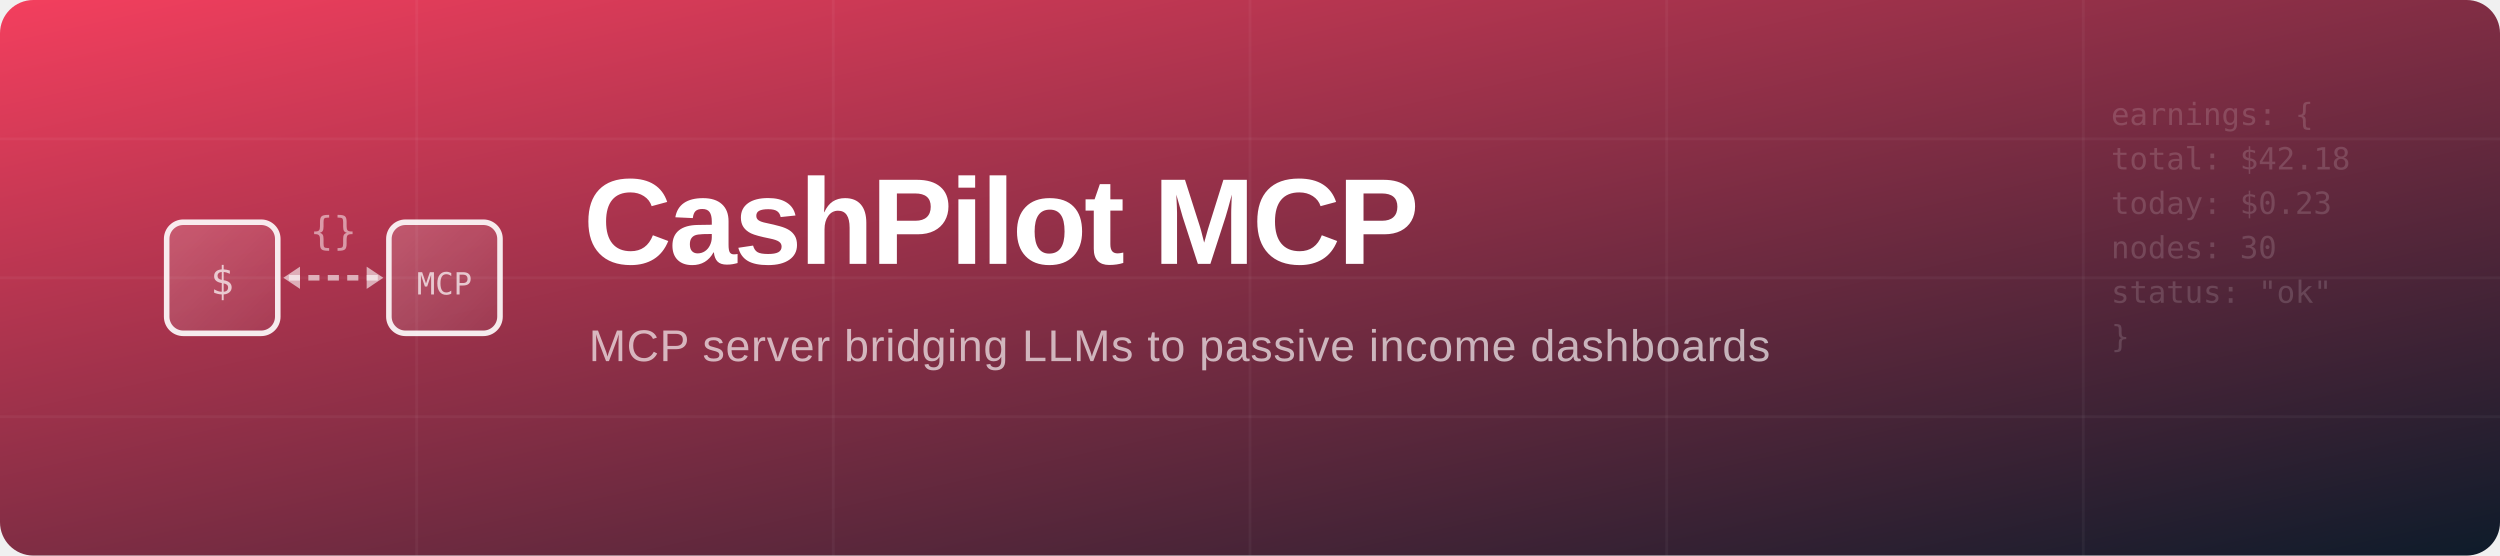
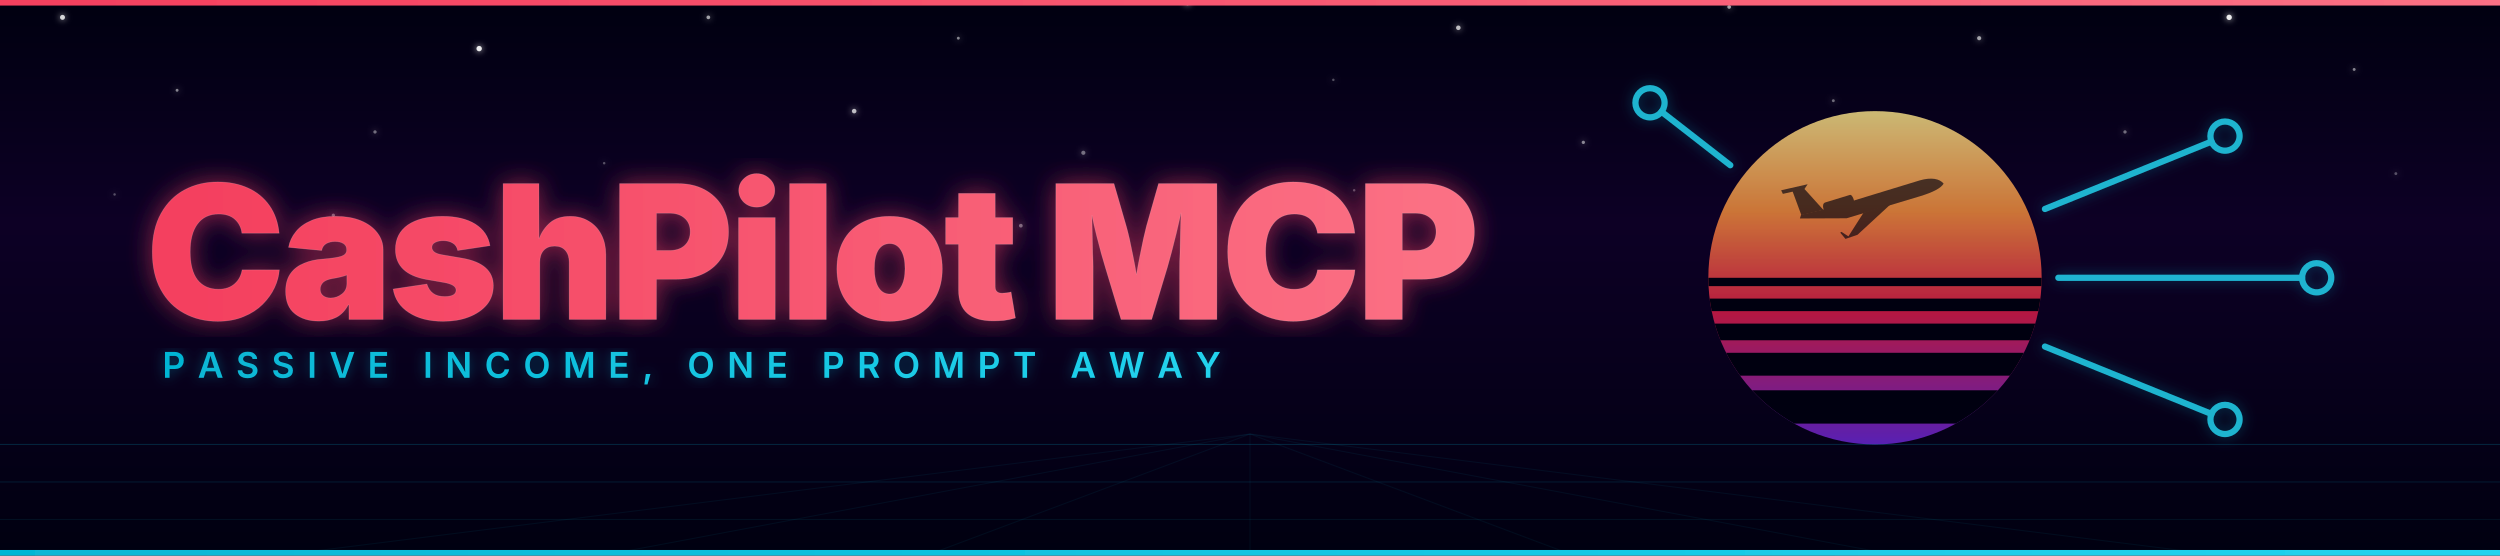
- <svg xmlns="http://www.w3.org/2000/svg" viewBox="0 0 900 200" width="900" height="200">
+ <svg xmlns="http://www.w3.org/2000/svg" viewBox="0 0 900 200" width="900" height="200" role="img" aria-label="CashPilot MCP">
  <defs>
-     <linearGradient id="bg" x1="0%" y1="0%" x2="100%" y2="100%">
+     <linearGradient id="bg" x1="0%" y1="0%" x2="0%" y2="100%">
+       <stop offset="0%" stop-color="#000010" />
+       <stop offset="40%" stop-color="#0d0025" />
+       <stop offset="100%" stop-color="#000010" />
+     </linearGradient>
+     <linearGradient id="sun" x1="0%" y1="0%" x2="0%" y2="100%">
+       <stop offset="0%" stop-color="#fde68a" />
+       <stop offset="30%" stop-color="#fb923c" />
+       <stop offset="60%" stop-color="#e11d48" />
+       <stop offset="100%" stop-color="#6d28d9" />
+     </linearGradient>
+     <linearGradient id="pk" x1="0%" y1="0%" x2="100%" y2="0%">
      <stop offset="0%" stop-color="#f43f5e" />
-       <stop offset="100%" stop-color="#0D1B2A" />
+       <stop offset="100%" stop-color="#fb7185" />
    </linearGradient>
-     <linearGradient id="glow" x1="0%" y1="0%" x2="100%" y2="100%">
-       <stop offset="0%" stop-color="#ffffff" stop-opacity="0.2" />
-       <stop offset="100%" stop-color="#ffffff" stop-opacity="0.05" />
+     <linearGradient id="cy" x1="0%" y1="0%" x2="100%" y2="0%">
+       <stop offset="0%" stop-color="#06b6d4" />
+       <stop offset="100%" stop-color="#22d3ee" />
    </linearGradient>
+     <filter id="pg">
+       <feGaussianBlur stdDeviation="6" result="b" />
+       <feFlood flood-color="#f43f5e" flood-opacity="0.5" result="c" />
+       <feComposite in="c" in2="b" operator="in" result="g" />
+       <feMerge>
+         <feMergeNode in="g" />
+         <feMergeNode in="SourceGraphic" />
+       </feMerge>
+     </filter>
+     <filter id="cg">
+       <feGaussianBlur stdDeviation="3" result="b" />
+       <feFlood flood-color="#06b6d4" flood-opacity="0.4" result="c" />
+       <feComposite in="c" in2="b" operator="in" result="g" />
+       <feMerge>
+         <feMergeNode in="g" />
+         <feMergeNode in="SourceGraphic" />
+       </feMerge>
+     </filter>
+     <filter id="sg">
+       <feGaussianBlur stdDeviation="1.5" result="b" />
+       <feMerge>
+         <feMergeNode in="b" />
+         <feMergeNode in="SourceGraphic" />
+       </feMerge>
+     </filter>
+     <clipPath id="sc">
+       <circle cx="900" cy="150" r="80" />
+     </clipPath>
  </defs>
-   <rect width="900" height="200" rx="12" fill="url(#bg)" />
-   <g stroke="#ffffff" stroke-opacity="0.04" stroke-width="1">
-     <line x1="0" y1="50" x2="900" y2="50" />
-     <line x1="0" y1="100" x2="900" y2="100" />
-     <line x1="0" y1="150" x2="900" y2="150" />
-     <line x1="150" y1="0" x2="150" y2="200" />
-     <line x1="300" y1="0" x2="300" y2="200" />
-     <line x1="450" y1="0" x2="450" y2="200" />
-     <line x1="600" y1="0" x2="600" y2="200" />
-     <line x1="750" y1="0" x2="750" y2="200" />
+   <rect width="900" height="200" fill="url(#bg)" />
+   <g transform="translate(0,-12.5) scale(0.75)">
+     <g fill="#fff" filter="url(#sg)">
+       <circle cx="30" cy="25" r="1.2" opacity="0.8" />
+       <circle cx="85" cy="60" r="0.7" opacity="0.5" />
+       <circle cx="120" cy="15" r="1" opacity="0.7" />
+       <circle cx="180" cy="80" r="0.8" opacity="0.4" />
+       <circle cx="230" cy="40" r="1.3" opacity="0.9" />
+       <circle cx="290" cy="95" r="0.6" opacity="0.3" />
+       <circle cx="340" cy="25" r="0.9" opacity="0.6" />
+       <circle cx="410" cy="70" r="1.1" opacity="0.7" />
+       <circle cx="460" cy="35" r="0.7" opacity="0.5" />
+       <circle cx="520" cy="90" r="1" opacity="0.4" />
+       <circle cx="570" cy="18" r="1.2" opacity="0.8" />
+       <circle cx="640" cy="55" r="0.6" opacity="0.3" />
+       <circle cx="700" cy="30" r="1.1" opacity="0.7" />
+       <circle cx="760" cy="85" r="0.8" opacity="0.5" />
+       <circle cx="830" cy="20" r="0.9" opacity="0.6" />
+       <circle cx="880" cy="65" r="0.7" opacity="0.4" />
+       <circle cx="950" cy="35" r="1" opacity="0.6" />
+       <circle cx="1020" cy="80" r="0.8" opacity="0.4" />
+       <circle cx="1070" cy="25" r="1.3" opacity="0.9" />
+       <circle cx="1130" cy="50" r="0.7" opacity="0.5" />
+       <circle cx="1180" cy="15" r="1" opacity="0.7" />
+       <circle cx="55" cy="110" r="0.6" opacity="0.3" />
+       <circle cx="160" cy="120" r="0.8" opacity="0.4" />
+       <circle cx="310" cy="115" r="0.7" opacity="0.3" />
+       <circle cx="490" cy="125" r="0.9" opacity="0.4" />
+       <circle cx="650" cy="108" r="0.6" opacity="0.3" />
+       <circle cx="1150" cy="100" r="0.7" opacity="0.3" />
+     </g>
+     <circle cx="900" cy="150" r="80" fill="url(#sun)" opacity="0.8" />
+     <g clip-path="url(#sc)">
+       <rect x="815" y="150" width="170" height="4" fill="#000010" />
+       <rect x="815" y="160" width="170" height="6" fill="#000010" />
+       <rect x="815" y="172" width="170" height="8" fill="#000010" />
+       <rect x="815" y="186" width="170" height="11" fill="#000010" />
+       <rect x="815" y="204" width="170" height="16" fill="#000010" />
+       <g id="plane" transform="translate(899,114) rotate(-17) scale(0.95)" fill="#000010" opacity="0.65">
+         <path d="M37,1.2 C35.8,-1.8 32,-3.8 26,-3.9 L-22,-3.9 L-36.5,-4.8 L-37.6,-3.2 L-15,3.6 L24,3.8 C30.5,3.8 35,3 37,1.2 Z" />
+         <path d="M-25,-3.9 L-31.8,-18.4 L-37.2,-18.6 L-36.4,-4.6 Z" />
+         <path d="M-28.8,-18.6 L-42.5,-19.6 L-42.2,-17.6 L-31,-16.8 Z" />
+         <path d="M-10,-7.2 L-23,-7.2 C-25.4,-7.2 -25.4,-1.8 -23,-1.8 L-10,-1.8 C-8.4,-1.8 -8.4,-7.2 -10,-7.2 Z" />
+         <path d="M9,3 L-6,3.4 L-16.8,12.6 L-19.5,9.4 L-20.2,9.6 L-18.6,13.4 L-12.2,13.2 Z" />
+       </g>
+     </g>
+     <g fill="none" stroke="#22d3ee" stroke-width="3" stroke-linejoin="round" stroke-linecap="round" opacity="0.85" filter="url(#cg)">
+       <path d="M830.54,95.97 L797.53,70.3" />
+       <circle cx="792" cy="66" r="7" />
+       <path d="M981.57,116.98 L1061.51,84.63" />
+       <circle cx="1068" cy="82" r="7" />
+       <path d="M988,150 L1105,150" />
+       <circle cx="1112" cy="150" r="7" />
+       <path d="M981.57,183.02 L1061.51,215.37" />
+       <circle cx="1068" cy="218" r="7" />
+     </g>
+     <g stroke="#06b6d4" stroke-width="0.5">
+       <line x1="0" y1="230" x2="1200" y2="230" opacity="0.2" />
+       <line x1="0" y1="248" x2="1200" y2="248" opacity="0.14" />
+       <line x1="0" y1="266" x2="1200" y2="266" opacity="0.09" />
+       <line x1="0" y1="284" x2="1200" y2="284" opacity="0.05" />
+       <line x1="600" y1="225" x2="0" y2="300" opacity="0.07" />
+       <line x1="600" y1="225" x2="200" y2="300" opacity="0.07" />
+       <line x1="600" y1="225" x2="400" y2="300" opacity="0.07" />
+       <line x1="600" y1="225" x2="600" y2="300" opacity="0.07" />
+       <line x1="600" y1="225" x2="800" y2="300" opacity="0.07" />
+       <line x1="600" y1="225" x2="1000" y2="300" opacity="0.07" />
+       <line x1="600" y1="225" x2="1200" y2="300" opacity="0.07" />
+     </g>
+     <path id="ttl" d="M104.5 170.9Q95.5 170.9 88.4 167Q81.3 163.2 77.2 155.7Q73.1 148.3 73.1 137.5Q73.1 126.6 77.3 119.1Q81.5 111.6 88.6 107.8Q95.7 104 104.5 104Q112.6 104 119 106.9Q125.3 109.7 129.3 115.3Q133.2 120.8 134 128.6H116.1Q115.6 124.5 112.7 121.9Q109.9 119.4 105 119.4Q98.3 119.4 94.8 124.2Q91.3 128.9 91.3 137.5Q91.3 146.4 94.8 151Q98.4 155.5 104.9 155.5Q109.7 155.5 112.6 152.9Q115.5 150.4 116.2 146.2H134.1Q133.8 150.4 131.8 154.7Q129.8 159 126.1 162.7Q122.4 166.4 117 168.6Q111.6 170.9 104.5 170.9ZM153.1 170.8Q146 170.8 141.6 167.3Q137.1 163.8 137.1 156.5Q137.1 151.2 139.5 147.9Q141.9 144.6 146 143Q150 141.3 155.1 141Q161.2 140.5 163.8 139.7Q166.4 138.8 166.4 136.7V136.5Q166.4 134.6 164.9 133.6Q163.4 132.6 160.8 132.6Q158.4 132.6 156.6 133.6Q154.8 134.7 154.4 136.9L138.5 135.4Q139.2 131.3 142 127.9Q144.7 124.5 149.5 122.5Q154.2 120.5 161.1 120.5Q168.1 120.5 173.2 122.6Q178.3 124.7 181.1 128.4Q183.9 132 183.9 136.5V170H167.5V163.1H167.1Q164.9 167.2 161.4 169Q157.8 170.8 153.1 170.8ZM158.7 159.7Q161.7 159.7 164.1 157.8Q166.5 156 166.5 152.7V148.7Q163.8 149.7 159.5 150.4Q156.5 150.9 155.1 152.2Q153.7 153.6 153.7 155.5Q153.7 157.5 155.1 158.6Q156.5 159.7 158.7 159.7ZM212.7 170.9Q202.7 170.9 196.3 166.7Q189.9 162.6 188.7 155.4L204.9 153Q205.8 155.9 207.8 157.4Q209.8 159 213.5 159Q218.9 159 218.9 155.9Q218.9 153.3 213.3 152.3L204.7 150.8Q189.8 148.1 189.8 136.4Q189.8 128.8 195.8 124.6Q201.9 120.5 212.4 120.5Q222.1 120.5 228.1 124.2Q234.1 128 235.2 134.6L219.7 136.9Q219.2 134.4 217.2 133.3Q215.3 132.2 212.7 132.2Q210.5 132.2 208.9 133Q207.3 133.8 207.3 135.4Q207.3 136.5 208.2 137.4Q209.2 138.4 211.9 138.9L221.9 140.6Q236.8 143.2 236.8 153.8Q236.8 159.1 233.7 162.9Q230.5 166.7 225.1 168.8Q219.7 170.9 212.7 170.9ZM259.1 142.5V170H241.5V104.8H258.7V131.3Q260.5 126.6 264.1 123.5Q267.7 120.5 273.7 120.5Q278.9 120.5 282.7 122.9Q286.6 125.2 288.7 129.4Q290.8 133.5 290.8 138.9V170H273.2V142.5Q273.2 138.9 271.3 136.8Q269.5 134.8 266.2 134.8Q262.9 134.8 261 136.8Q259.1 138.9 259.1 142.5ZM297.4 170V104.8H325.5Q332.8 104.8 338.2 107.7Q343.6 110.6 346.7 115.8Q349.7 121 349.7 127.9Q349.7 134.9 346.6 140Q343.5 145.1 337.9 147.9Q332.3 150.7 324.9 150.7H315.1V170ZM315.1 136.9H321.3Q326 136.9 328.6 134.5Q331.3 132 331.3 127.9Q331.3 123.7 328.6 121.4Q326 119 321.3 119H315.1ZM354.5 170V121.1H372.1V170ZM363.2 116.1Q359.6 116.1 357.1 113.8Q354.6 111.4 354.6 108.1Q354.6 104.7 357.1 102.4Q359.6 100 363.2 100Q366.8 100 369.3 102.4Q371.9 104.7 371.9 108.1Q371.9 111.4 369.3 113.8Q366.8 116.1 363.2 116.1ZM396.6 104.8V170H379V104.8ZM427.1 170.9Q419.1 170.9 413.4 167.7Q407.7 164.5 404.7 158.9Q401.7 153.2 401.7 145.7Q401.7 138.2 404.7 132.5Q407.7 126.8 413.4 123.7Q419.1 120.5 427.1 120.5Q435 120.5 440.7 123.7Q446.3 126.8 449.3 132.5Q452.3 138.2 452.3 145.7Q452.3 153.2 449.3 158.9Q446.3 164.5 440.7 167.7Q435 170.9 427.1 170.9ZM427.1 157.8Q430.5 157.8 432.4 154.5Q434.4 151.3 434.4 145.6Q434.4 139.8 432.4 136.7Q430.5 133.6 427.1 133.6Q423.6 133.6 421.6 136.7Q419.7 139.8 419.7 145.6Q419.7 151.3 421.6 154.5Q423.6 157.8 427.1 157.8ZM486.1 121.1V133.9H477.7V154.3Q477.7 157.4 481 157.4Q481.8 157.4 483.3 157.2Q484.8 157 485.3 156.8L487.4 169.3Q484.4 170.2 481.7 170.5Q479 170.7 476.7 170.7Q460.1 170.7 460.1 155.9V133.9H453.9V121.1H460.1V109.5H477.7V121.1ZM506.8 170V104.8H534.7L540.6 125.2Q541.3 127.6 542.2 131.5Q543 135.3 543.9 139.8Q544.8 144.2 545.5 148.5Q546.2 144.2 547.1 139.8Q548 135.3 548.8 131.5Q549.7 127.6 550.3 125.2L556.1 104.8H584.1V170H566.2V144.8Q566.2 142.3 566.4 138Q566.5 133.7 566.6 128.7Q566.8 123.6 566.9 118.8Q565.8 123.8 564.6 128.8Q563.4 133.7 562.3 137.9Q561.2 142.1 560.4 144.8L552.8 170H538.1L530.5 144.8Q529.7 142.3 528.6 138.3Q527.5 134.2 526.3 129.5Q525.1 124.7 524.1 119.9Q524.2 124.6 524.3 129.4Q524.4 134.2 524.5 138.3Q524.7 142.4 524.7 144.8V170ZM620.7 170.9Q611.8 170.9 604.7 167Q597.6 163.2 593.5 155.7Q589.3 148.3 589.3 137.5Q589.3 126.6 593.5 119.1Q597.7 111.6 604.9 107.8Q612 104 620.7 104Q628.9 104 635.2 106.9Q641.6 109.7 645.5 115.3Q649.5 120.8 650.3 128.6H632.4Q631.8 124.5 629 121.9Q626.2 119.4 621.3 119.4Q614.6 119.4 611.1 124.2Q607.5 128.9 607.5 137.5Q607.5 146.4 611.1 151Q614.7 155.5 621.2 155.5Q626 155.5 628.9 152.9Q631.8 150.4 632.4 146.2H650.4Q650.1 150.4 648.1 154.7Q646.1 159 642.4 162.7Q638.7 166.4 633.3 168.6Q627.9 170.9 620.7 170.9ZM655.4 170V104.8H683.5Q690.8 104.8 696.2 107.7Q701.6 110.6 704.7 115.8Q707.7 121 707.7 127.9Q707.7 134.9 704.6 140Q701.5 145.1 695.9 147.9Q690.3 150.7 682.9 150.7H673.1V170ZM673.1 136.9H679.3Q684 136.9 686.6 134.5Q689.3 132 689.3 127.9Q689.3 123.7 686.6 121.4Q684 119 679.3 119H673.1Z" fill="url(#pk)" filter="url(#pg)" />
+     <use href="#ttl" fill="none" stroke="#fff" stroke-width="0.3" opacity="0.2" />
+     <path d="M79.2 198V185.6H83.8Q85.2 185.6 86.2 186.2Q87.2 186.7 87.7 187.6Q88.2 188.5 88.2 189.7Q88.2 190.9 87.7 191.8Q87.2 192.8 86.2 193.3Q85.2 193.8 83.8 193.8H81.4V198ZM81.4 192H83.5Q84.8 192 85.3 191.4Q85.9 190.7 85.9 189.7Q85.9 188.7 85.3 188.1Q84.8 187.5 83.5 187.5H81.4ZM95.3 198 99.7 185.6H102.5L106.9 198H104.5L103.4 194.9H98.8L97.8 198ZM99.4 193.2H102.8L102.3 191.6Q102 190.7 101.7 189.7Q101.4 188.6 101 187.4Q100.7 188.7 100.4 189.7Q100.1 190.8 99.9 191.6ZM118.9 198.2Q116.7 198.2 115.4 197.2Q114.2 196.2 114.1 194.4H116.3Q116.3 195.3 117.1 195.8Q117.8 196.3 118.9 196.3Q120 196.3 120.7 195.8Q121.3 195.3 121.3 194.5Q121.3 193.8 120.7 193.4Q120.1 193.1 119.1 192.8L117.7 192.4Q116.2 192 115.3 191.2Q114.4 190.4 114.4 189.1Q114.4 188 115 187.2Q115.6 186.4 116.6 185.9Q117.6 185.5 118.9 185.5Q120.3 185.5 121.3 185.9Q122.2 186.4 122.8 187.2Q123.4 188 123.4 189H121.2Q121.2 188.2 120.5 187.8Q119.9 187.4 118.9 187.4Q117.9 187.4 117.3 187.8Q116.7 188.3 116.7 189Q116.7 189.5 117 189.8Q117.3 190.2 117.8 190.4Q118.3 190.6 118.8 190.7L119.9 191Q120.8 191.2 121.7 191.6Q122.5 192 123 192.7Q123.6 193.5 123.6 194.5Q123.6 195.6 123 196.4Q122.4 197.3 121.4 197.7Q120.4 198.2 118.9 198.2ZM135.9 198.2Q133.8 198.2 132.5 197.2Q131.2 196.2 131.1 194.4H133.3Q133.4 195.3 134.1 195.8Q134.9 196.3 135.9 196.3Q137 196.3 137.7 195.8Q138.4 195.3 138.4 194.5Q138.4 193.8 137.8 193.4Q137.2 193.1 136.2 192.8L134.8 192.4Q133.2 192 132.3 191.2Q131.5 190.4 131.5 189.1Q131.5 188 132.1 187.2Q132.7 186.4 133.7 185.9Q134.7 185.5 136 185.5Q137.3 185.5 138.3 185.9Q139.3 186.4 139.9 187.2Q140.4 188 140.5 189H138.3Q138.2 188.2 137.6 187.8Q137 187.4 136 187.4Q134.9 187.4 134.3 187.8Q133.7 188.3 133.7 189Q133.7 189.5 134 189.8Q134.4 190.2 134.8 190.4Q135.3 190.6 135.8 190.7L137 191Q137.9 191.2 138.7 191.6Q139.6 192 140.1 192.7Q140.6 193.5 140.6 194.5Q140.6 195.6 140.1 196.4Q139.5 197.3 138.5 197.7Q137.4 198.2 135.9 198.2ZM150.9 185.6V198H148.7V185.6ZM162.9 198 158.5 185.6H161L163.2 192.1Q163.4 192.9 163.7 193.9Q164 195 164.4 196.2Q165 193.7 165.5 192.1L167.7 185.6H170.1L165.7 198ZM177.7 198V185.6H185.8V187.5H179.9V190.8H185.3V192.7H179.9V196.1H185.8V198ZM206.5 185.6V198H204.3V185.6ZM215 198V185.6H217.5L221.8 192.4Q222.1 193 222.5 193.7Q222.9 194.4 223.3 195.3Q223.2 194.4 223.2 193.6Q223.2 192.7 223.2 192.1V185.6H225.4V198H222.9L219.1 191.9Q218.7 191.4 218.4 190.8Q218.2 190.3 217.8 189.7Q217.5 189.1 217.1 188.3Q217.2 189.5 217.2 190.4Q217.3 191.3 217.3 191.9V198ZM239.2 198.2Q237.6 198.2 236.3 197.4Q235 196.7 234.3 195.2Q233.5 193.8 233.5 191.8Q233.5 189.8 234.3 188.4Q235 187 236.3 186.2Q237.6 185.5 239.2 185.5Q240.5 185.5 241.6 186Q242.8 186.5 243.5 187.4Q244.2 188.4 244.4 189.7H242.2Q242 188.7 241.1 188.1Q240.3 187.4 239.2 187.4Q237.7 187.4 236.7 188.6Q235.8 189.7 235.8 191.8Q235.8 194 236.7 195.1Q237.7 196.2 239.2 196.2Q240.3 196.2 241.1 195.6Q242 195 242.2 193.9H244.4Q244.2 195.1 243.6 196Q242.9 197 241.8 197.6Q240.6 198.2 239.2 198.2ZM257.7 198.2Q256.1 198.2 254.8 197.4Q253.5 196.7 252.8 195.2Q252.1 193.8 252.1 191.8Q252.1 189.8 252.8 188.4Q253.5 187 254.8 186.2Q256.1 185.5 257.7 185.5Q259.4 185.5 260.6 186.2Q261.9 187 262.7 188.4Q263.4 189.8 263.4 191.8Q263.4 193.8 262.7 195.2Q261.9 196.7 260.6 197.4Q259.4 198.2 257.7 198.2ZM257.7 196.2Q259.3 196.2 260.2 195.1Q261.2 193.9 261.2 191.8Q261.2 189.7 260.2 188.6Q259.3 187.4 257.7 187.4Q256.2 187.4 255.2 188.6Q254.3 189.7 254.3 191.8Q254.3 193.9 255.2 195.1Q256.2 196.2 257.7 196.2ZM271.5 198V185.6H274.8L277.2 192Q277.3 192.4 277.5 193Q277.6 193.6 277.8 194.2Q278 194.9 278.1 195.5Q278.3 194.9 278.4 194.2Q278.6 193.6 278.8 193Q278.9 192.4 279 192L281.4 185.6H284.7V198H282.5V191.8Q282.5 191.3 282.5 190.6Q282.5 189.9 282.5 189.2Q282.6 188.4 282.6 187.6Q282.4 188.4 282.1 189.2Q281.9 190 281.7 190.7Q281.5 191.3 281.3 191.8L279 198H277.2L274.8 191.8Q274.7 191.4 274.5 190.7Q274.3 190.1 274.1 189.3Q273.8 188.5 273.6 187.7Q273.6 188.4 273.6 189.2Q273.7 189.9 273.7 190.6Q273.7 191.3 273.7 191.8V198ZM293.2 198V185.6H301.2V187.5H295.4V190.8H300.8V192.7H295.4V196.1H301.3V198ZM309.3 201.2 310 196.2H312.2L310.8 201.2ZM336.5 198.2Q334.9 198.2 333.6 197.4Q332.3 196.7 331.5 195.2Q330.8 193.8 330.8 191.8Q330.8 189.8 331.5 188.4Q332.3 187 333.6 186.2Q334.9 185.5 336.5 185.5Q338.1 185.5 339.4 186.2Q340.7 187 341.4 188.4Q342.2 189.8 342.2 191.8Q342.2 193.8 341.4 195.2Q340.7 196.7 339.4 197.4Q338.1 198.2 336.5 198.2ZM336.5 196.2Q338 196.2 339 195.1Q339.9 193.9 339.9 191.8Q339.9 189.7 339 188.6Q338 187.4 336.5 187.4Q335 187.4 334 188.6Q333 189.7 333 191.8Q333 193.9 334 195.1Q335 196.2 336.5 196.2ZM350.3 198V185.6H352.8L357 192.4Q357.4 193 357.8 193.7Q358.1 194.4 358.6 195.3Q358.5 194.4 358.5 193.6Q358.4 192.7 358.4 192.1V185.6H360.7V198H358.2L354.3 191.9Q354 191.4 353.7 190.8Q353.4 190.3 353.1 189.7Q352.8 189.1 352.4 188.3Q352.4 189.5 352.5 190.4Q352.5 191.3 352.5 191.9V198ZM369.2 198V185.6H377.2V187.5H371.4V190.8H376.8V192.7H371.4V196.1H377.2V198ZM395.7 198V185.6H400.4Q401.8 185.6 402.7 186.2Q403.7 186.7 404.2 187.6Q404.7 188.5 404.7 189.7Q404.7 190.9 404.2 191.8Q403.7 192.8 402.7 193.3Q401.8 193.8 400.3 193.8H398V198ZM398 192H400Q401.3 192 401.9 191.4Q402.5 190.7 402.5 189.7Q402.5 188.7 401.9 188.1Q401.3 187.5 400 187.5H398ZM412.7 198V185.6H417.3Q419.5 185.6 420.6 186.7Q421.7 187.8 421.7 189.6Q421.7 190.8 421.1 191.7Q420.6 192.7 419.5 193.1L422.1 198H419.7L417.2 193.5H414.9V198ZM414.9 191.6H417Q418.3 191.6 418.8 191.1Q419.4 190.6 419.4 189.6Q419.4 188.6 418.8 188Q418.3 187.5 417 187.5H414.9ZM435.1 198.2Q433.5 198.2 432.2 197.4Q430.9 196.7 430.1 195.2Q429.4 193.8 429.4 191.8Q429.4 189.8 430.1 188.4Q430.9 187 432.2 186.2Q433.5 185.5 435.1 185.5Q436.7 185.5 438 186.2Q439.3 187 440 188.4Q440.8 189.8 440.8 191.8Q440.8 193.8 440 195.2Q439.3 196.7 438 197.4Q436.7 198.2 435.1 198.2ZM435.1 196.2Q436.6 196.2 437.6 195.1Q438.5 193.9 438.5 191.8Q438.5 189.7 437.6 188.6Q436.6 187.4 435.1 187.4Q433.6 187.4 432.6 188.6Q431.6 189.7 431.6 191.8Q431.6 193.9 432.6 195.1Q433.6 196.2 435.1 196.2ZM448.9 198V185.6H452.2L454.5 192Q454.7 192.4 454.8 193Q455 193.6 455.2 194.2Q455.3 194.9 455.5 195.5Q455.6 194.9 455.8 194.2Q455.9 193.6 456.1 193Q456.3 192.4 456.4 192L458.7 185.6H462V198H459.8V191.8Q459.8 191.3 459.8 190.6Q459.9 189.9 459.9 189.2Q459.9 188.4 459.9 187.6Q459.7 188.4 459.5 189.2Q459.2 190 459 190.7Q458.8 191.3 458.7 191.8L456.4 198H454.5L452.2 191.8Q452 191.4 451.8 190.7Q451.6 190.1 451.4 189.3Q451.2 188.5 450.9 187.7Q451 188.4 451 189.2Q451 189.9 451 190.6Q451 191.3 451 191.8V198ZM470.5 198V185.6H475.2Q476.6 185.6 477.5 186.2Q478.5 186.7 479 187.6Q479.5 188.5 479.5 189.7Q479.5 190.9 479 191.8Q478.5 192.8 477.5 193.3Q476.6 193.8 475.1 193.8H472.8V198ZM472.8 192H474.8Q476.1 192 476.7 191.4Q477.3 190.7 477.3 189.7Q477.3 188.7 476.7 188.1Q476.1 187.5 474.8 187.5H472.8ZM486.9 187.5V185.6H496.8V187.5H493V198H490.8V187.5ZM514.2 198 518.5 185.6H521.3L525.7 198H523.3L522.2 194.9H517.6L516.6 198ZM518.2 193.2H521.6L521.1 191.6Q520.8 190.7 520.5 189.7Q520.2 188.6 519.9 187.4Q519.5 188.7 519.3 189.7Q519 190.8 518.7 191.6ZM535.9 198 532.5 185.6H534.9L536.5 192.2Q536.7 193.1 536.9 194Q537.1 194.9 537.2 195.8Q537.4 194.9 537.6 194Q537.7 193.1 537.9 192.2L539.6 185.6H542L543.6 192.2Q543.9 193 544 194Q544.2 194.9 544.4 195.8Q544.5 194.9 544.7 194Q544.9 193 545.1 192.2L546.7 185.6H549.1L545.7 198H543.2L541.4 191.2Q541.2 190.5 541.1 189.8Q540.9 189.1 540.8 188.3Q540.7 189 540.5 189.8Q540.4 190.5 540.2 191.2L538.4 198ZM555.9 198 560.2 185.6H563L567.4 198H565L563.9 194.9H559.3L558.3 198ZM559.9 193.2H563.3L562.8 191.6Q562.5 190.7 562.2 189.7Q561.9 188.6 561.6 187.4Q561.3 188.7 561 189.7Q560.7 190.8 560.4 191.6ZM578.8 198V193.2L574.3 185.6H576.8L579.1 189.5Q579.3 190 579.5 190.4Q579.7 190.8 579.9 191.4Q580.1 190.8 580.4 190.4Q580.6 190 580.8 189.5L583 185.6H585.6L581 193.2V198Z" fill="url(#cy)" filter="url(#cg)" />
  </g>
-   <g transform="translate(60, 60)">
-     <rect x="0" y="20" width="40" height="40" rx="6" fill="url(#glow)" stroke="#ffffff" stroke-width="2" opacity="0.9" />
-     <text x="20" y="46" text-anchor="middle" font-family="monospace" font-size="14" fill="#ffffff" opacity="0.7">$</text>
-     <line x1="44" y1="40" x2="76" y2="40" stroke="#ffffff" stroke-width="2" stroke-dasharray="4,3" opacity="0.6" />
-     <text x="60" y="28" text-anchor="middle" font-family="monospace" font-size="14" fill="#ffffff" opacity="0.5">{}</text>
-     <rect x="80" y="20" width="40" height="40" rx="6" fill="url(#glow)" stroke="#ffffff" stroke-width="2" opacity="0.9" />
-     <text x="100" y="46" text-anchor="middle" font-family="monospace" font-size="11" fill="#ffffff" opacity="0.7">MCP</text>
-     <polygon points="72,36 78,40 72,44" fill="#ffffff" opacity="0.6" />
-     <polygon points="48,36 42,40 48,44" fill="#ffffff" opacity="0.6" />
-   </g>
-   <text x="210" y="95" font-family="'Segoe UI', 'Helvetica Neue', Arial, sans-serif" font-size="44" font-weight="700" fill="#ffffff" letter-spacing="-1">
-     CashPilot MCP
-   </text>
-   <text x="212" y="130" font-family="'Segoe UI', 'Helvetica Neue', Arial, sans-serif" font-size="16" fill="#ffffff" opacity="0.65" letter-spacing="0.3">
-     MCP server bridging LLMs to passive income dashboards
-   </text>
-   <g transform="translate(760, 45)" opacity="0.15">
-     <text x="0" y="0" font-family="monospace" font-size="11" fill="#ffffff">earnings: {</text>
-     <text x="0" y="16" font-family="monospace" font-size="11" fill="#ffffff">  total: $42.18</text>
-     <text x="0" y="32" font-family="monospace" font-size="11" fill="#ffffff">  today: $0.23</text>
-     <text x="0" y="48" font-family="monospace" font-size="11" fill="#ffffff">  nodes: 30</text>
-     <text x="0" y="64" font-family="monospace" font-size="11" fill="#ffffff">  status: "ok"</text>
-     <text x="0" y="80" font-family="monospace" font-size="11" fill="#ffffff">}</text>
-   </g>
+   <rect x="0" y="0" width="900" height="2" fill="url(#pk)" filter="url(#pg)" />
+   <rect x="0" y="198" width="900" height="2" fill="url(#cy)" filter="url(#cg)" />
</svg>
